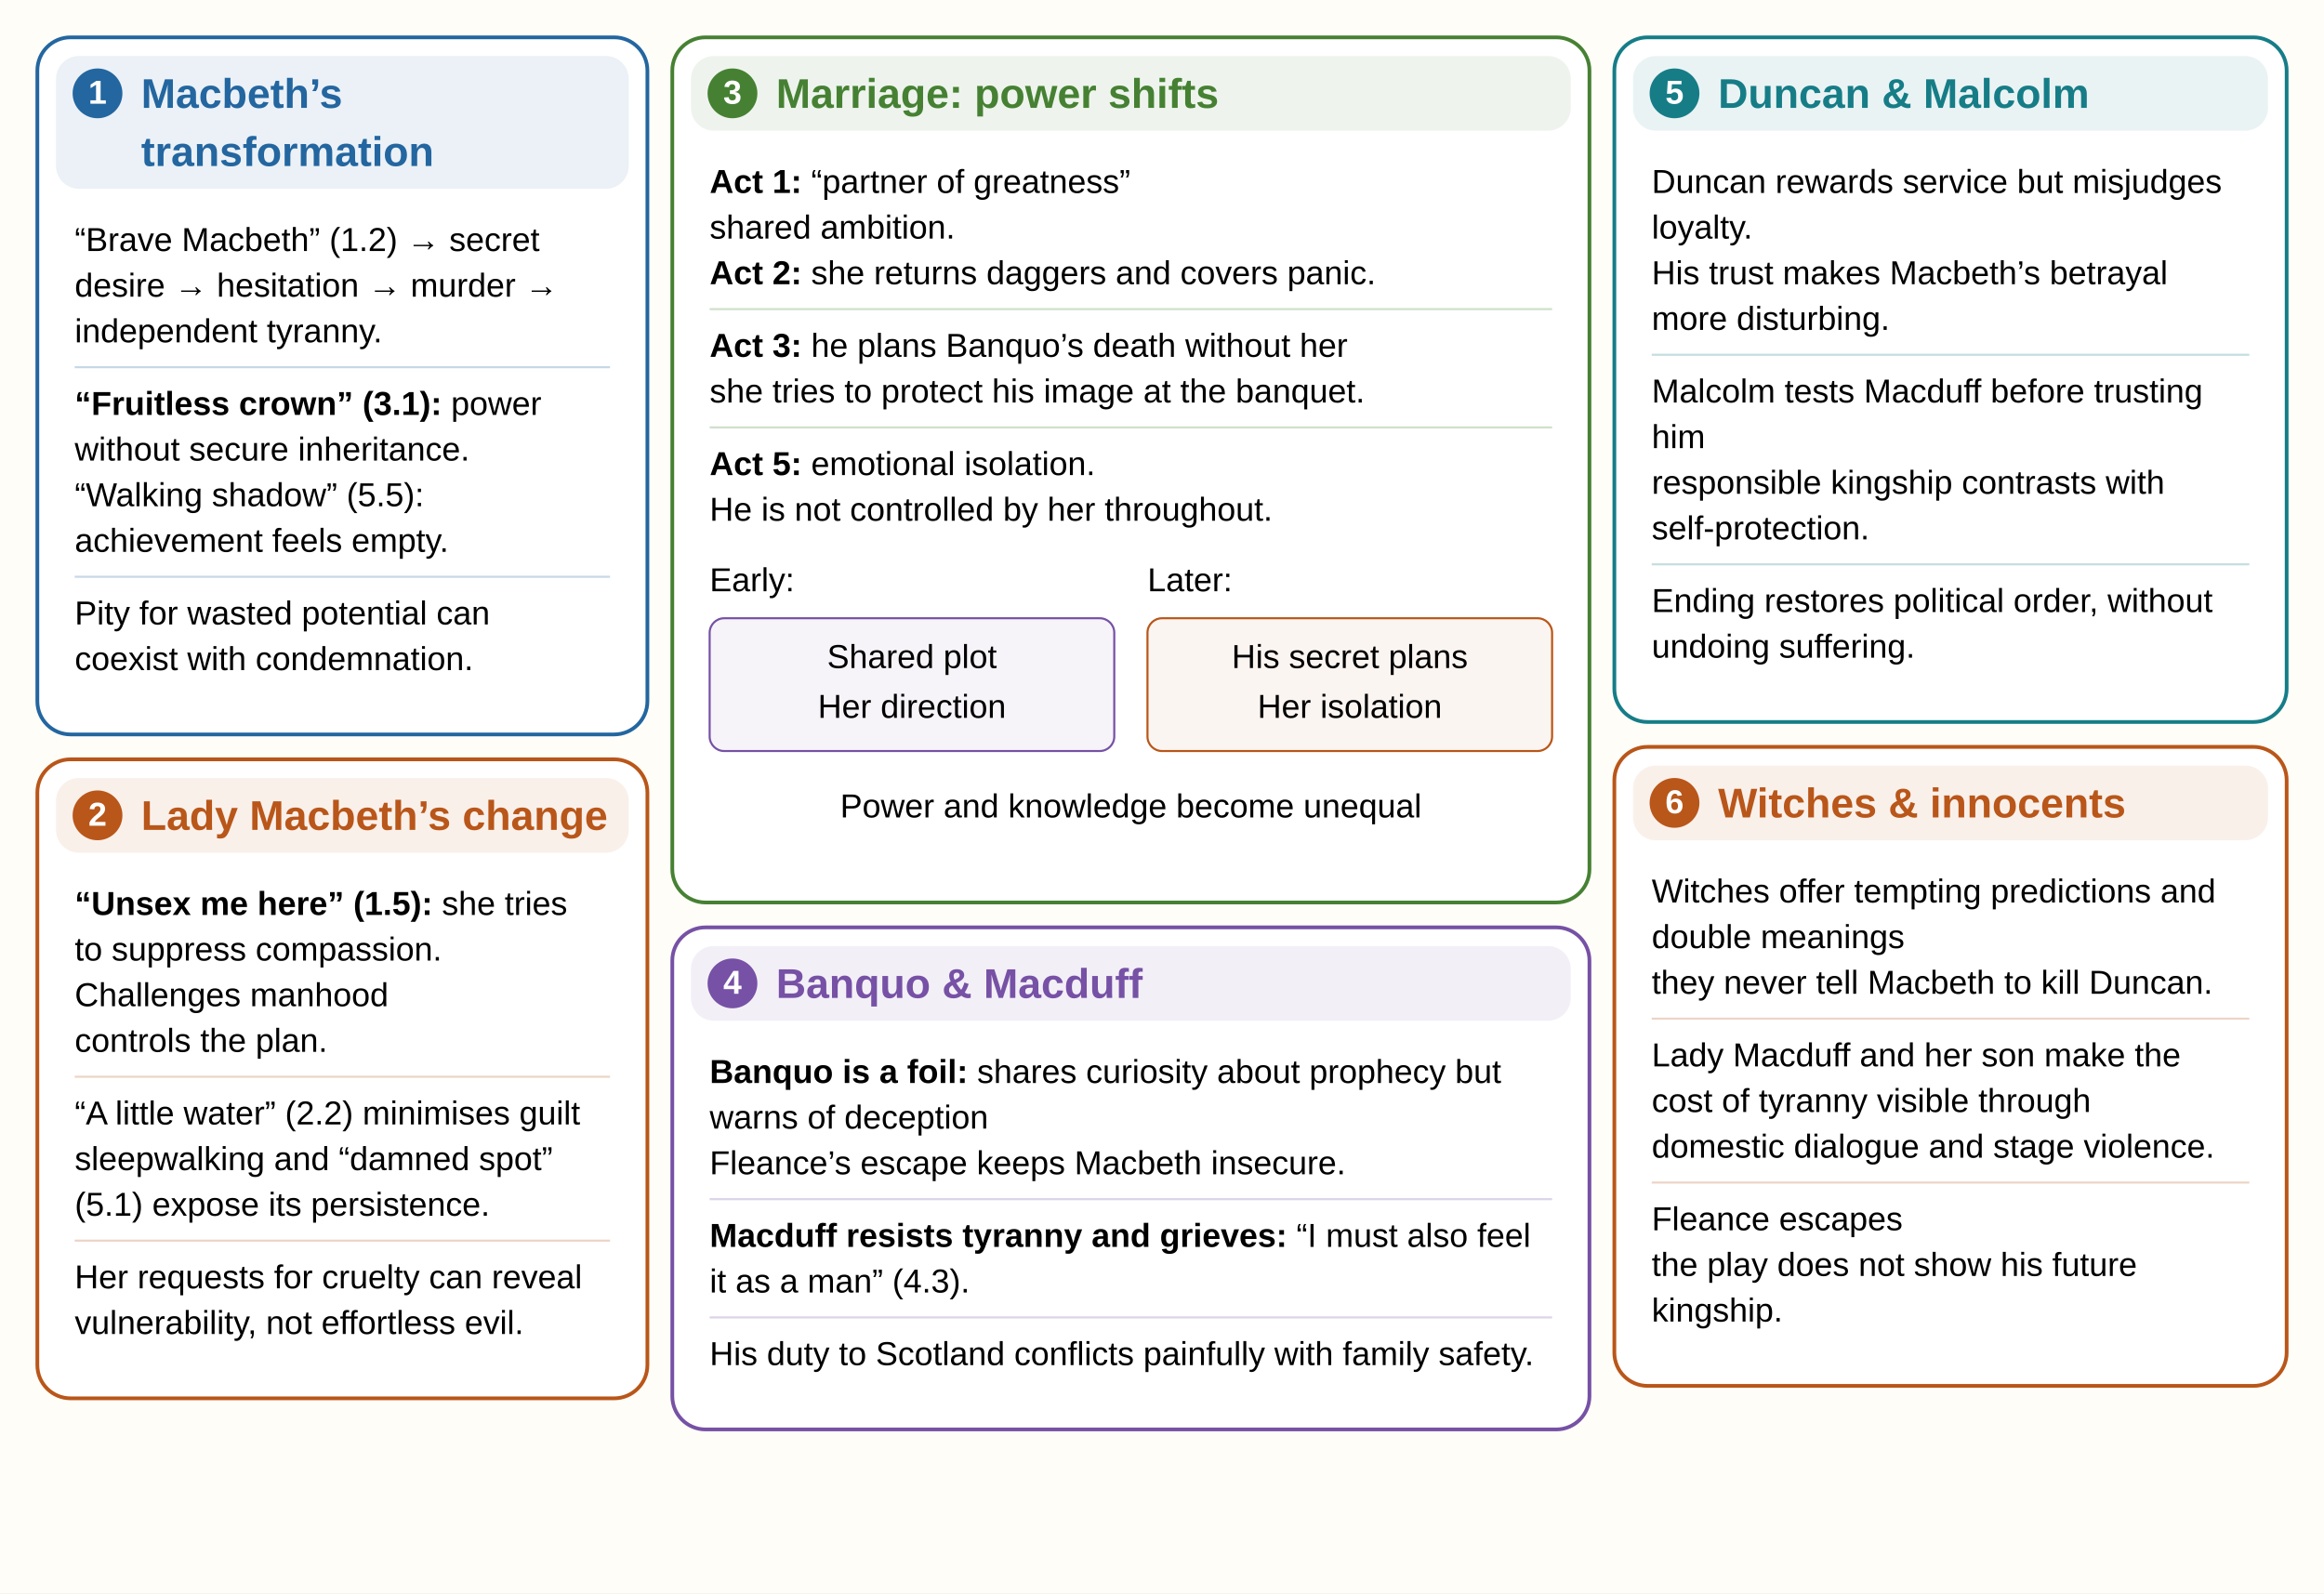
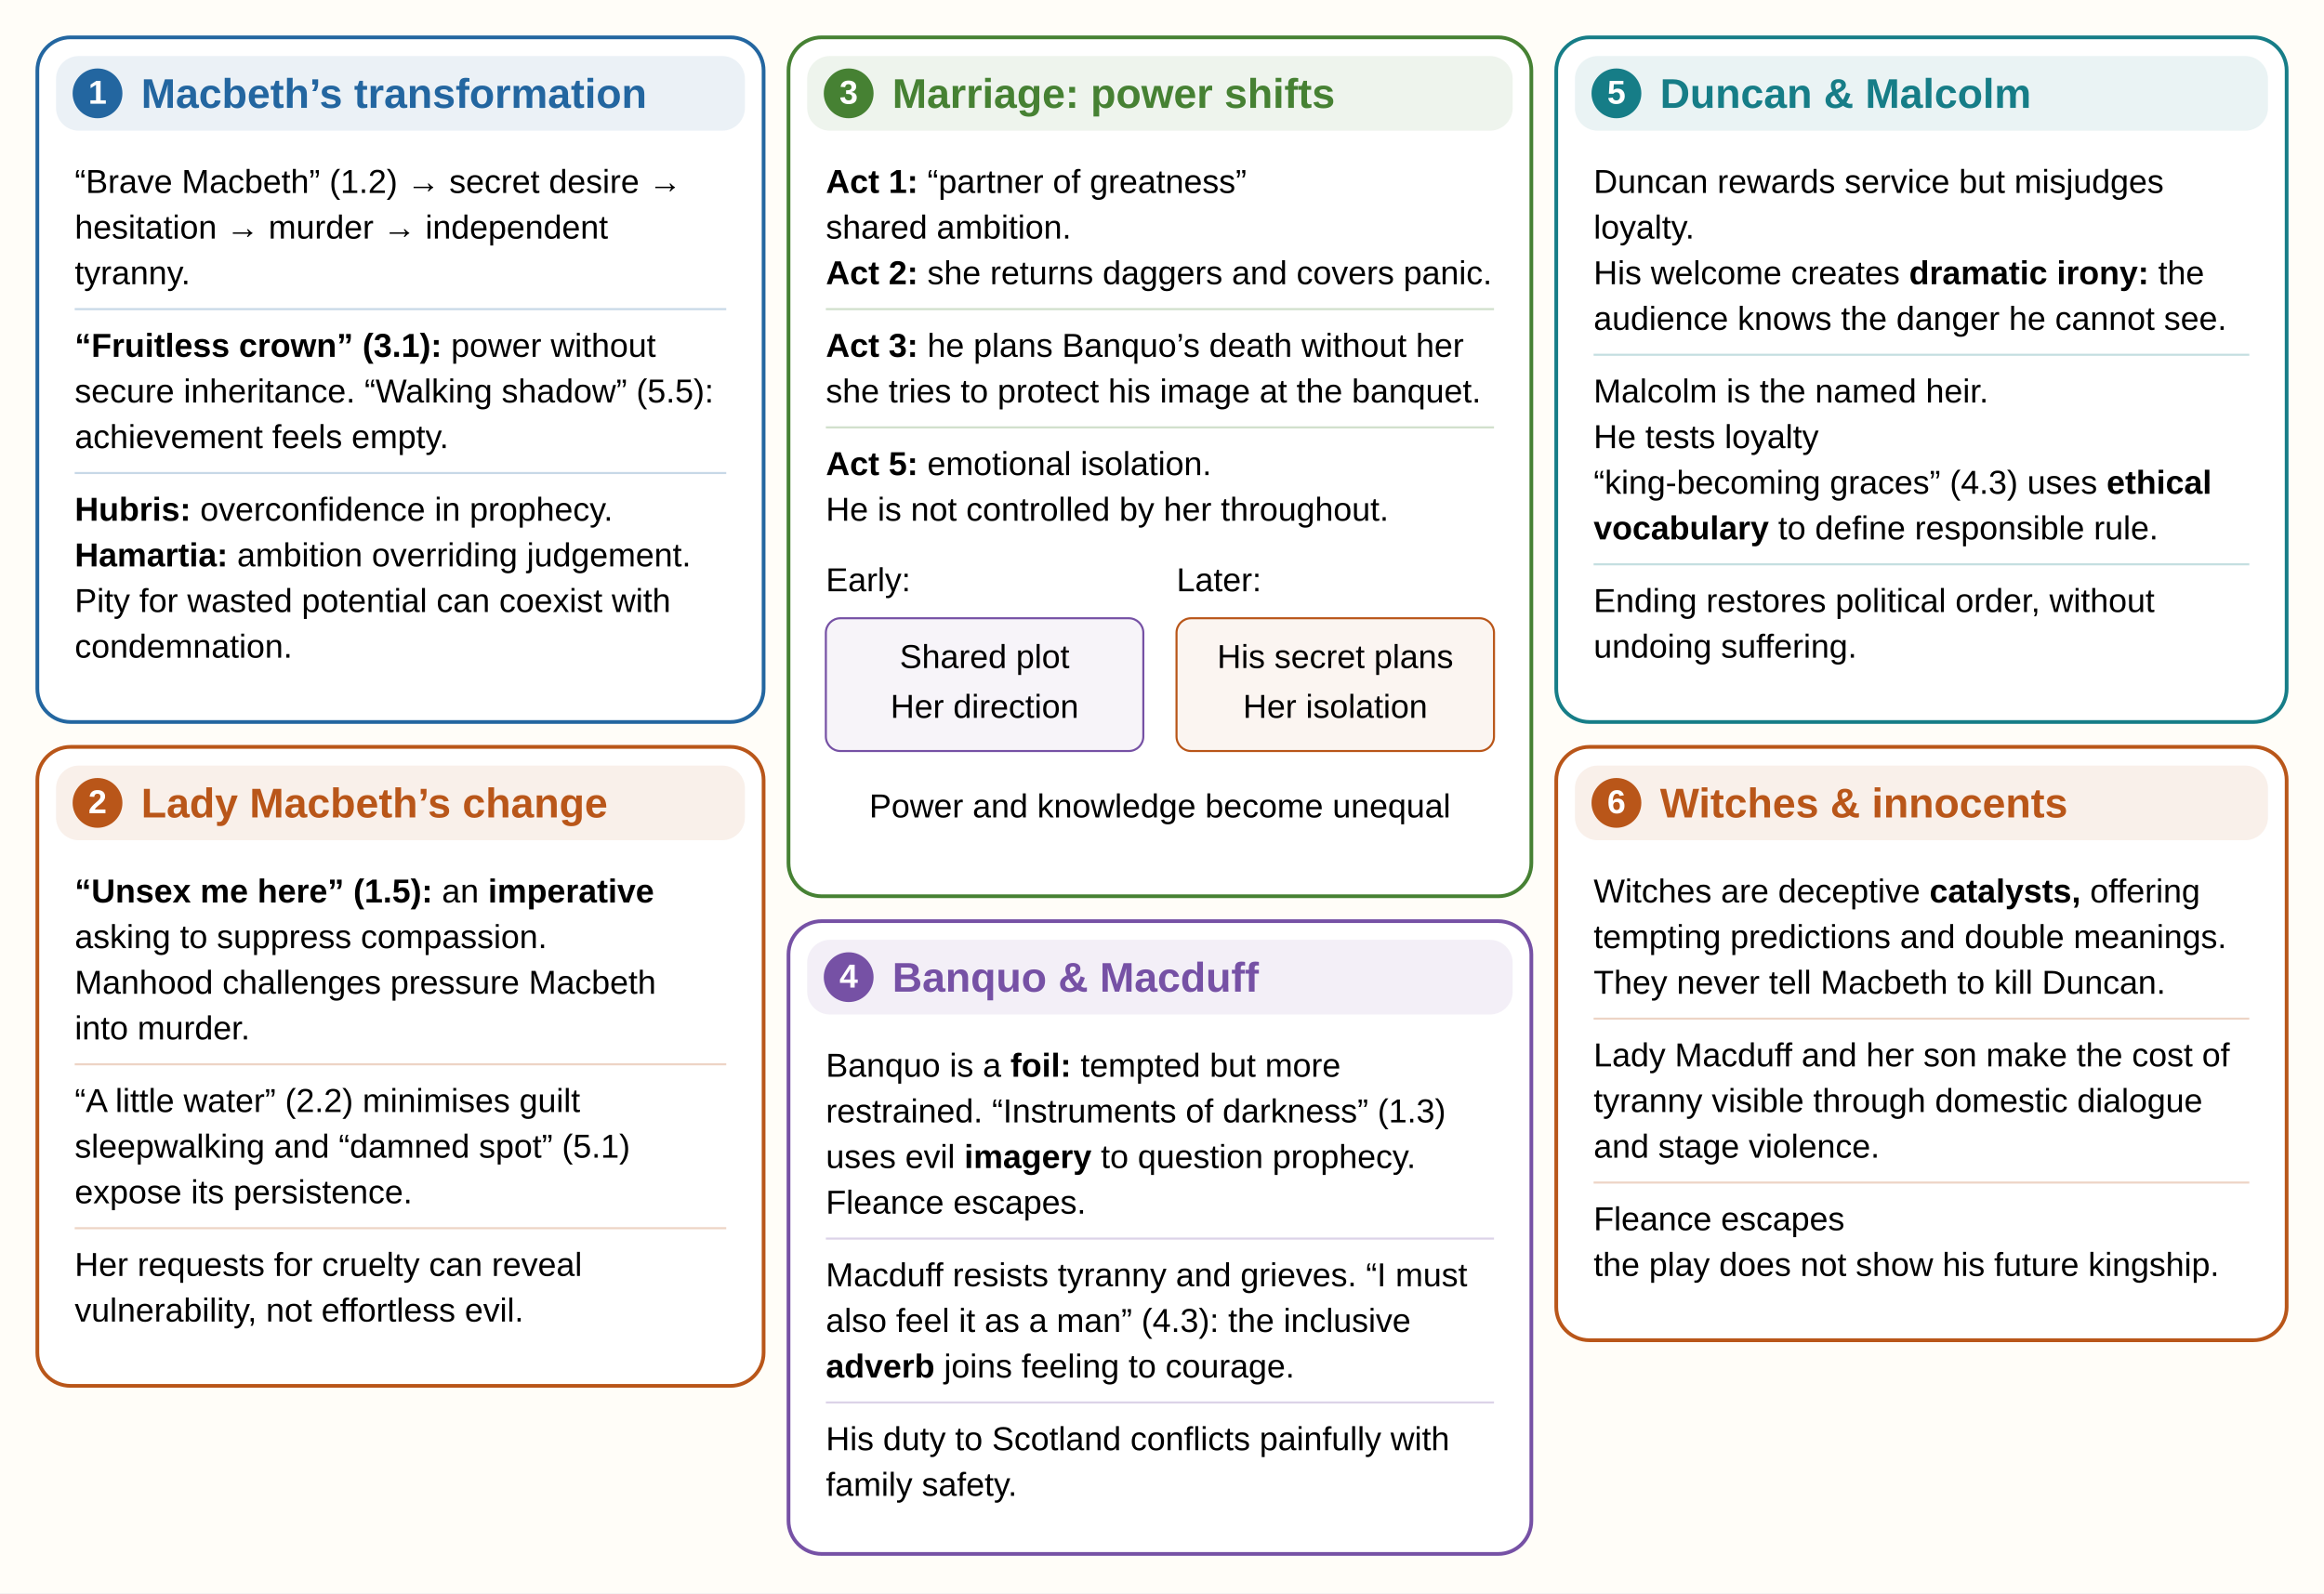
<svg xmlns="http://www.w3.org/2000/svg" width="2400" height="1645.714" viewBox="0 0 1120 768" role="img" aria-labelledby="map-title map-description" data-print-width-mm="277" font-family="Segoe UI,Arial,sans-serif">
  <defs>
    <marker id="arrow-2366a0" viewBox="0 0 10 10" refX="9" refY="5" markerWidth="4" markerHeight="4" orient="auto-start-reverse">
      <path d="M1 1L9 5L1 9" fill="none" stroke="#2366a0" stroke-width="2" stroke-linejoin="round" />
    </marker>
    <marker id="arrow-b95619" viewBox="0 0 10 10" refX="9" refY="5" markerWidth="4" markerHeight="4" orient="auto-start-reverse">
      <path d="M1 1L9 5L1 9" fill="none" stroke="#b95619" stroke-width="2" stroke-linejoin="round" />
    </marker>
    <marker id="arrow-468133" viewBox="0 0 10 10" refX="9" refY="5" markerWidth="4" markerHeight="4" orient="auto-start-reverse">
      <path d="M1 1L9 5L1 9" fill="none" stroke="#468133" stroke-width="2" stroke-linejoin="round" />
    </marker>
    <marker id="arrow-7651a5" viewBox="0 0 10 10" refX="9" refY="5" markerWidth="4" markerHeight="4" orient="auto-start-reverse">
      <path d="M1 1L9 5L1 9" fill="none" stroke="#7651a5" stroke-width="2" stroke-linejoin="round" />
    </marker>
    <marker id="arrow-167d87" viewBox="0 0 10 10" refX="9" refY="5" markerWidth="4" markerHeight="4" orient="auto-start-reverse">
      <path d="M1 1L9 5L1 9" fill="none" stroke="#167d87" stroke-width="2" stroke-linejoin="round" />
    </marker>
    <marker id="arrow-b95619" viewBox="0 0 10 10" refX="9" refY="5" markerWidth="4" markerHeight="4" orient="auto-start-reverse">
      <path d="M1 1L9 5L1 9" fill="none" stroke="#b95619" stroke-width="2" stroke-linejoin="round" />
    </marker>
  </defs>
  <rect width="1120" height="768" fill="#fffdf8" />
-   <g class="map-section" id="section-1" data-source-panel="0" data-bounds="0,0,294,336" transform="translate(18 18)">
-     <rect width="294" height="336" rx="16" fill="white" stroke="#2366a0" stroke-width="1.8" />
+   <g class="map-section" id="section-1" data-source-panel="0" data-bounds="0,0,350,330" transform="translate(18 18)">
+     <rect width="350" height="330" rx="16" fill="white" stroke="#2366a0" stroke-width="1.8" />
    <g class="section-heading">
-       <rect x="9" y="9" width="276" height="64" rx="11" fill="#2366a0" opacity=".09" />
+       <rect x="9" y="9" width="332" height="36" rx="11" fill="#2366a0" opacity=".09" />
      <circle cx="29" cy="27" r="12" fill="#2366a0" />
      <text class="diagram-label" x="29" y="32" font-size="16" fill="white" font-weight="700" text-anchor="middle">1</text>
-       <text class="panel-title" x="50" y="34" font-size="20" fill="#2366a0" font-weight="700" text-anchor="start">Macbeth’s</text>
-       <text class="panel-title" x="50" y="62" font-size="20" fill="#2366a0" font-weight="700" text-anchor="start">transformation</text>
+       <text class="panel-title" x="50" y="34" font-size="20" fill="#2366a0" font-weight="700" text-anchor="start">Macbeth’s transformation</text>
    </g>
    <g class="section-body">
-       <text class="body-text" x="18" y="103" font-size="16" fill="#000000" font-weight="400" text-anchor="start">“Brave Macbeth” (1.2) → secret</text>
-       <text class="body-text" x="18" y="125" font-size="16" fill="#000000" font-weight="400" text-anchor="start">desire → hesitation → murder →</text>
-       <text class="body-text" x="18" y="147" font-size="16" fill="#000000" font-weight="400" text-anchor="start">independent tyranny.</text>
-       <path class="section-divider" d="M18 159H276" stroke="#2366a0" stroke-opacity=".25" stroke-width="1" fill="none" />
-       <text class="body-text" x="18" y="182" font-size="16" fill="#000000" font-weight="400" text-anchor="start">
+       <text class="body-text" x="18" y="75" font-size="16" fill="#000000" font-weight="400" text-anchor="start">“Brave Macbeth” (1.2) → secret desire →</text>
+       <text class="body-text" x="18" y="97" font-size="16" fill="#000000" font-weight="400" text-anchor="start">hesitation → murder → independent</text>
+       <text class="body-text" x="18" y="119" font-size="16" fill="#000000" font-weight="400" text-anchor="start">tyranny.</text>
+       <path class="section-divider" d="M18 131H332" stroke="#2366a0" stroke-opacity=".25" stroke-width="1" fill="none" />
+       <text class="body-text" x="18" y="154" font-size="16" fill="#000000" font-weight="400" text-anchor="start">
        <tspan font-weight="700">“Fruitless</tspan>
        <tspan font-weight="700">crown”</tspan>
-         <tspan font-weight="700">(3.1):</tspan> power</text>
-       <text class="body-text" x="18" y="204" font-size="16" fill="#000000" font-weight="400" text-anchor="start">without secure inheritance.</text>
-       <text class="body-text" x="18" y="226" font-size="16" fill="#000000" font-weight="400" text-anchor="start">“Walking shadow” (5.5):</text>
-       <text class="body-text" x="18" y="248" font-size="16" fill="#000000" font-weight="400" text-anchor="start">achievement feels empty.</text>
-       <path class="section-divider" d="M18 260H276" stroke="#2366a0" stroke-opacity=".25" stroke-width="1" fill="none" />
-       <text class="body-text" x="18" y="283" font-size="16" fill="#000000" font-weight="400" text-anchor="start">Pity for wasted potential can</text>
-       <text class="body-text" x="18" y="305" font-size="16" fill="#000000" font-weight="400" text-anchor="start">coexist with condemnation.</text>
+         <tspan font-weight="700">(3.1):</tspan> power without</text>
+       <text class="body-text" x="18" y="176" font-size="16" fill="#000000" font-weight="400" text-anchor="start">secure inheritance. “Walking shadow” (5.5):</text>
+       <text class="body-text" x="18" y="198" font-size="16" fill="#000000" font-weight="400" text-anchor="start">achievement feels empty.</text>
+       <path class="section-divider" d="M18 210H332" stroke="#2366a0" stroke-opacity=".25" stroke-width="1" fill="none" />
+       <text class="body-text" x="18" y="233" font-size="16" fill="#000000" font-weight="400" text-anchor="start">
+         <tspan font-weight="700">Hubris:</tspan> overconfidence in prophecy.</text>
+       <text class="body-text" x="18" y="255" font-size="16" fill="#000000" font-weight="400" text-anchor="start">
+         <tspan font-weight="700">Hamartia:</tspan> ambition overriding judgement.</text>
+       <text class="body-text" x="18" y="277" font-size="16" fill="#000000" font-weight="400" text-anchor="start">Pity for wasted potential can coexist with</text>
+       <text class="body-text" x="18" y="299" font-size="16" fill="#000000" font-weight="400" text-anchor="start">condemnation.</text>
    </g>
  </g>
-   <g class="map-section" id="section-2" data-source-panel="1" data-bounds="0,0,294,308" transform="translate(18 366)">
-     <rect width="294" height="308" rx="16" fill="white" stroke="#b95619" stroke-width="1.8" />
+   <g class="map-section" id="section-2" data-source-panel="1" data-bounds="0,0,350,308" transform="translate(18 360)">
+     <rect width="350" height="308" rx="16" fill="white" stroke="#b95619" stroke-width="1.8" />
    <g class="section-heading">
-       <rect x="9" y="9" width="276" height="36" rx="11" fill="#b95619" opacity=".09" />
+       <rect x="9" y="9" width="332" height="36" rx="11" fill="#b95619" opacity=".09" />
      <circle cx="29" cy="27" r="12" fill="#b95619" />
      <text class="diagram-label" x="29" y="32" font-size="16" fill="white" font-weight="700" text-anchor="middle">2</text>
      <text class="panel-title" x="50" y="34" font-size="20" fill="#b95619" font-weight="700" text-anchor="start">Lady Macbeth’s change</text>
    </g>
    <g class="section-body">
      <text class="body-text" x="18" y="75" font-size="16" fill="#000000" font-weight="400" text-anchor="start">
        <tspan font-weight="700">“Unsex</tspan>
        <tspan font-weight="700">me</tspan>
        <tspan font-weight="700">here”</tspan>
-         <tspan font-weight="700">(1.5):</tspan> she tries</text>
-       <text class="body-text" x="18" y="97" font-size="16" fill="#000000" font-weight="400" text-anchor="start">to suppress compassion.</text>
-       <text class="body-text" x="18" y="119" font-size="16" fill="#000000" font-weight="400" text-anchor="start">Challenges manhood</text>
-       <text class="body-text" x="18" y="141" font-size="16" fill="#000000" font-weight="400" text-anchor="start">controls the plan.</text>
-       <path class="section-divider" d="M18 153H276" stroke="#b95619" stroke-opacity=".25" stroke-width="1" fill="none" />
+         <tspan font-weight="700">(1.5):</tspan> an <tspan font-weight="700">imperative</tspan>
+       </text>
+       <text class="body-text" x="18" y="97" font-size="16" fill="#000000" font-weight="400" text-anchor="start">asking to suppress compassion.</text>
+       <text class="body-text" x="18" y="119" font-size="16" fill="#000000" font-weight="400" text-anchor="start">Manhood challenges pressure Macbeth</text>
+       <text class="body-text" x="18" y="141" font-size="16" fill="#000000" font-weight="400" text-anchor="start">into murder.</text>
+       <path class="section-divider" d="M18 153H332" stroke="#b95619" stroke-opacity=".25" stroke-width="1" fill="none" />
      <text class="body-text" x="18" y="176" font-size="16" fill="#000000" font-weight="400" text-anchor="start">“A little water” (2.2) minimises guilt</text>
-       <text class="body-text" x="18" y="198" font-size="16" fill="#000000" font-weight="400" text-anchor="start">sleepwalking and “damned spot”</text>
-       <text class="body-text" x="18" y="220" font-size="16" fill="#000000" font-weight="400" text-anchor="start">(5.1) expose its persistence.</text>
-       <path class="section-divider" d="M18 232H276" stroke="#b95619" stroke-opacity=".25" stroke-width="1" fill="none" />
+       <text class="body-text" x="18" y="198" font-size="16" fill="#000000" font-weight="400" text-anchor="start">sleepwalking and “damned spot” (5.1)</text>
+       <text class="body-text" x="18" y="220" font-size="16" fill="#000000" font-weight="400" text-anchor="start">expose its persistence.</text>
+       <path class="section-divider" d="M18 232H332" stroke="#b95619" stroke-opacity=".25" stroke-width="1" fill="none" />
      <text class="body-text" x="18" y="255" font-size="16" fill="#000000" font-weight="400" text-anchor="start">Her requests for cruelty can reveal</text>
      <text class="body-text" x="18" y="277" font-size="16" fill="#000000" font-weight="400" text-anchor="start">vulnerability, not effortless evil.</text>
    </g>
  </g>
-   <g class="map-section" id="section-3" data-source-panel="2" data-bounds="0,0,442,417" transform="translate(324 18)">
-     <rect width="442" height="417" rx="16" fill="white" stroke="#468133" stroke-width="1.8" />
+   <g class="map-section" id="section-3" data-source-panel="2" data-bounds="0,0,358,414" transform="translate(380 18)">
+     <rect width="358" height="414" rx="16" fill="white" stroke="#468133" stroke-width="1.8" />
    <g class="section-heading">
-       <rect x="9" y="9" width="424" height="36" rx="11" fill="#468133" opacity=".09" />
+       <rect x="9" y="9" width="340" height="36" rx="11" fill="#468133" opacity=".09" />
      <circle cx="29" cy="27" r="12" fill="#468133" />
      <text class="diagram-label" x="29" y="32" font-size="16" fill="white" font-weight="700" text-anchor="middle">3</text>
      <text class="panel-title" x="50" y="34" font-size="20" fill="#468133" font-weight="700" text-anchor="start">Marriage: power shifts</text>
    </g>
    <g class="section-body">
      <text class="body-text" x="18" y="75" font-size="16" fill="#000000" font-weight="400" text-anchor="start">
        <tspan font-weight="700">Act</tspan>
        <tspan font-weight="700">1:</tspan> “partner of greatness”</text>
      <text class="body-text" x="18" y="97" font-size="16" fill="#000000" font-weight="400" text-anchor="start">shared ambition.</text>
      <text class="body-text" x="18" y="119" font-size="16" fill="#000000" font-weight="400" text-anchor="start">
        <tspan font-weight="700">Act</tspan>
        <tspan font-weight="700">2:</tspan> she returns daggers and covers panic.</text>
-       <path class="section-divider" d="M18 131H424" stroke="#468133" stroke-opacity=".25" stroke-width="1" fill="none" />
+       <path class="section-divider" d="M18 131H340" stroke="#468133" stroke-opacity=".25" stroke-width="1" fill="none" />
      <text class="body-text" x="18" y="154" font-size="16" fill="#000000" font-weight="400" text-anchor="start">
        <tspan font-weight="700">Act</tspan>
        <tspan font-weight="700">3:</tspan> he plans Banquo’s death without her</text>
      <text class="body-text" x="18" y="176" font-size="16" fill="#000000" font-weight="400" text-anchor="start">she tries to protect his image at the banquet.</text>
-       <path class="section-divider" d="M18 188H424" stroke="#468133" stroke-opacity=".25" stroke-width="1" fill="none" />
+       <path class="section-divider" d="M18 188H340" stroke="#468133" stroke-opacity=".25" stroke-width="1" fill="none" />
      <text class="body-text" x="18" y="211" font-size="16" fill="#000000" font-weight="400" text-anchor="start">
        <tspan font-weight="700">Act</tspan>
        <tspan font-weight="700">5:</tspan> emotional isolation.</text>
      <text class="body-text" x="18" y="233" font-size="16" fill="#000000" font-weight="400" text-anchor="start">He is not controlled by her throughout.</text>
      <g transform="translate(18 251)">
        <g class="concept-illustration">
          <text class="diagram-label" x="0" y="16" font-size="16" fill="#000000" text-anchor="start">Early:</text>
-           <text class="diagram-label" x="211.0" y="16" font-size="16" fill="#000000" text-anchor="start">Later:</text>
-           <rect x="0" y="29" width="195.0" height="64" rx="7" fill="#7651a5" fill-opacity=".06" stroke="#7651a5" />
-           <text class="diagram-label" x="97.5" y="53" font-size="16" fill="#000000" text-anchor="middle">Shared plot</text>
-           <text class="diagram-label" x="97.5" y="77" font-size="16" fill="#000000" text-anchor="middle">Her direction</text>
-           <rect x="211.0" y="29" width="195.0" height="64" rx="7" fill="#b95619" fill-opacity=".06" stroke="#b95619" />
-           <text class="diagram-label" x="308.5" y="53" font-size="16" fill="#000000" text-anchor="middle">His secret plans</text>
-           <text class="diagram-label" x="308.5" y="77" font-size="16" fill="#000000" text-anchor="middle">Her isolation</text>
-           <text class="diagram-label" x="203.0" y="125" font-size="16" fill="#000000" text-anchor="middle">Power and knowledge become unequal</text>
+           <text class="diagram-label" x="169.0" y="16" font-size="16" fill="#000000" text-anchor="start">Later:</text>
+           <rect x="0" y="29" width="153.0" height="64" rx="7" fill="#7651a5" fill-opacity=".06" stroke="#7651a5" />
+           <text class="diagram-label" x="76.5" y="53" font-size="16" fill="#000000" text-anchor="middle">Shared plot</text>
+           <text class="diagram-label" x="76.5" y="77" font-size="16" fill="#000000" text-anchor="middle">Her direction</text>
+           <rect x="169.0" y="29" width="153.0" height="64" rx="7" fill="#b95619" fill-opacity=".06" stroke="#b95619" />
+           <text class="diagram-label" x="245.5" y="53" font-size="16" fill="#000000" text-anchor="middle">His secret plans</text>
+           <text class="diagram-label" x="245.5" y="77" font-size="16" fill="#000000" text-anchor="middle">Her isolation</text>
+           <text class="diagram-label" x="161.0" y="125" font-size="16" fill="#000000" text-anchor="middle">Power and knowledge become unequal</text>
        </g>
      </g>
    </g>
  </g>
-   <g class="map-section" id="section-4" data-source-panel="3" data-bounds="0,0,442,242" transform="translate(324 447)">
-     <rect width="442" height="242" rx="16" fill="white" stroke="#7651a5" stroke-width="1.8" />
+   <g class="map-section" id="section-4" data-source-panel="3" data-bounds="0,0,358,305" transform="translate(380 444)">
+     <rect width="358" height="305" rx="16" fill="white" stroke="#7651a5" stroke-width="1.8" />
    <g class="section-heading">
-       <rect x="9" y="9" width="424" height="36" rx="11" fill="#7651a5" opacity=".09" />
+       <rect x="9" y="9" width="340" height="36" rx="11" fill="#7651a5" opacity=".09" />
      <circle cx="29" cy="27" r="12" fill="#7651a5" />
      <text class="diagram-label" x="29" y="32" font-size="16" fill="white" font-weight="700" text-anchor="middle">4</text>
      <text class="panel-title" x="50" y="34" font-size="20" fill="#7651a5" font-weight="700" text-anchor="start">Banquo &amp; Macduff</text>
    </g>
    <g class="section-body">
-       <text class="body-text" x="18" y="75" font-size="16" fill="#000000" font-weight="400" text-anchor="start">
-         <tspan font-weight="700">Banquo</tspan>
-         <tspan font-weight="700">is</tspan>
-         <tspan font-weight="700">a</tspan>
-         <tspan font-weight="700">foil:</tspan> shares curiosity about prophecy but</text>
-       <text class="body-text" x="18" y="97" font-size="16" fill="#000000" font-weight="400" text-anchor="start">warns of deception</text>
-       <text class="body-text" x="18" y="119" font-size="16" fill="#000000" font-weight="400" text-anchor="start">Fleance’s escape keeps Macbeth insecure.</text>
-       <path class="section-divider" d="M18 131H424" stroke="#7651a5" stroke-opacity=".25" stroke-width="1" fill="none" />
-       <text class="body-text" x="18" y="154" font-size="16" fill="#000000" font-weight="400" text-anchor="start">
-         <tspan font-weight="700">Macduff</tspan>
-         <tspan font-weight="700">resists</tspan>
-         <tspan font-weight="700">tyranny</tspan>
-         <tspan font-weight="700">and</tspan>
-         <tspan font-weight="700">grieves:</tspan> “I must also feel</text>
-       <text class="body-text" x="18" y="176" font-size="16" fill="#000000" font-weight="400" text-anchor="start">it as a man” (4.3).</text>
-       <path class="section-divider" d="M18 188H424" stroke="#7651a5" stroke-opacity=".25" stroke-width="1" fill="none" />
-       <text class="body-text" x="18" y="211" font-size="16" fill="#000000" font-weight="400" text-anchor="start">His duty to Scotland conflicts painfully with family safety.</text>
+       <text class="body-text" x="18" y="75" font-size="16" fill="#000000" font-weight="400" text-anchor="start">Banquo is a <tspan font-weight="700">foil:</tspan> tempted but more</text>
+       <text class="body-text" x="18" y="97" font-size="16" fill="#000000" font-weight="400" text-anchor="start">restrained. “Instruments of darkness” (1.3)</text>
+       <text class="body-text" x="18" y="119" font-size="16" fill="#000000" font-weight="400" text-anchor="start">uses evil <tspan font-weight="700">imagery</tspan> to question prophecy.</text>
+       <text class="body-text" x="18" y="141" font-size="16" fill="#000000" font-weight="400" text-anchor="start">Fleance escapes.</text>
+       <path class="section-divider" d="M18 153H340" stroke="#7651a5" stroke-opacity=".25" stroke-width="1" fill="none" />
+       <text class="body-text" x="18" y="176" font-size="16" fill="#000000" font-weight="400" text-anchor="start">Macduff resists tyranny and grieves. “I must</text>
+       <text class="body-text" x="18" y="198" font-size="16" fill="#000000" font-weight="400" text-anchor="start">also feel it as a man” (4.3): the inclusive</text>
+       <text class="body-text" x="18" y="220" font-size="16" fill="#000000" font-weight="400" text-anchor="start">
+         <tspan font-weight="700">adverb</tspan> joins feeling to courage.</text>
+       <path class="section-divider" d="M18 232H340" stroke="#7651a5" stroke-opacity=".25" stroke-width="1" fill="none" />
+       <text class="body-text" x="18" y="255" font-size="16" fill="#000000" font-weight="400" text-anchor="start">His duty to Scotland conflicts painfully with</text>
+       <text class="body-text" x="18" y="277" font-size="16" fill="#000000" font-weight="400" text-anchor="start">family safety.</text>
    </g>
  </g>
-   <g class="map-section" id="section-5" data-source-panel="4" data-bounds="0,0,324,330" transform="translate(778 18)">
-     <rect width="324" height="330" rx="16" fill="white" stroke="#167d87" stroke-width="1.8" />
+   <g class="map-section" id="section-5" data-source-panel="4" data-bounds="0,0,352,330" transform="translate(750 18)">
+     <rect width="352" height="330" rx="16" fill="white" stroke="#167d87" stroke-width="1.8" />
    <g class="section-heading">
-       <rect x="9" y="9" width="306" height="36" rx="11" fill="#167d87" opacity=".09" />
+       <rect x="9" y="9" width="334" height="36" rx="11" fill="#167d87" opacity=".09" />
      <circle cx="29" cy="27" r="12" fill="#167d87" />
      <text class="diagram-label" x="29" y="32" font-size="16" fill="white" font-weight="700" text-anchor="middle">5</text>
      <text class="panel-title" x="50" y="34" font-size="20" fill="#167d87" font-weight="700" text-anchor="start">Duncan &amp; Malcolm</text>
    </g>
    <g class="section-body">
      <text class="body-text" x="18" y="75" font-size="16" fill="#000000" font-weight="400" text-anchor="start">Duncan rewards service but misjudges</text>
      <text class="body-text" x="18" y="97" font-size="16" fill="#000000" font-weight="400" text-anchor="start">loyalty.</text>
-       <text class="body-text" x="18" y="119" font-size="16" fill="#000000" font-weight="400" text-anchor="start">His trust makes Macbeth’s betrayal</text>
-       <text class="body-text" x="18" y="141" font-size="16" fill="#000000" font-weight="400" text-anchor="start">more disturbing.</text>
-       <path class="section-divider" d="M18 153H306" stroke="#167d87" stroke-opacity=".25" stroke-width="1" fill="none" />
-       <text class="body-text" x="18" y="176" font-size="16" fill="#000000" font-weight="400" text-anchor="start">Malcolm tests Macduff before trusting</text>
-       <text class="body-text" x="18" y="198" font-size="16" fill="#000000" font-weight="400" text-anchor="start">him</text>
-       <text class="body-text" x="18" y="220" font-size="16" fill="#000000" font-weight="400" text-anchor="start">responsible kingship contrasts with</text>
-       <text class="body-text" x="18" y="242" font-size="16" fill="#000000" font-weight="400" text-anchor="start">self-protection.</text>
-       <path class="section-divider" d="M18 254H306" stroke="#167d87" stroke-opacity=".25" stroke-width="1" fill="none" />
+       <text class="body-text" x="18" y="119" font-size="16" fill="#000000" font-weight="400" text-anchor="start">His welcome creates <tspan font-weight="700">dramatic</tspan>
+         <tspan font-weight="700">irony:</tspan> the</text>
+       <text class="body-text" x="18" y="141" font-size="16" fill="#000000" font-weight="400" text-anchor="start">audience knows the danger he cannot see.</text>
+       <path class="section-divider" d="M18 153H334" stroke="#167d87" stroke-opacity=".25" stroke-width="1" fill="none" />
+       <text class="body-text" x="18" y="176" font-size="16" fill="#000000" font-weight="400" text-anchor="start">Malcolm is the named heir.</text>
+       <text class="body-text" x="18" y="198" font-size="16" fill="#000000" font-weight="400" text-anchor="start">He tests loyalty</text>
+       <text class="body-text" x="18" y="220" font-size="16" fill="#000000" font-weight="400" text-anchor="start">“king-becoming graces” (4.3) uses <tspan font-weight="700">ethical</tspan>
+       </text>
+       <text class="body-text" x="18" y="242" font-size="16" fill="#000000" font-weight="400" text-anchor="start">
+         <tspan font-weight="700">vocabulary</tspan> to define responsible rule.</text>
+       <path class="section-divider" d="M18 254H334" stroke="#167d87" stroke-opacity=".25" stroke-width="1" fill="none" />
      <text class="body-text" x="18" y="277" font-size="16" fill="#000000" font-weight="400" text-anchor="start">Ending restores political order, without</text>
      <text class="body-text" x="18" y="299" font-size="16" fill="#000000" font-weight="400" text-anchor="start">undoing suffering.</text>
    </g>
  </g>
-   <g class="map-section" id="section-6" data-source-panel="5" data-bounds="0,0,324,308" transform="translate(778 360)">
-     <rect width="324" height="308" rx="16" fill="white" stroke="#b95619" stroke-width="1.8" />
+   <g class="map-section" id="section-6" data-source-panel="5" data-bounds="0,0,352,286" transform="translate(750 360)">
+     <rect width="352" height="286" rx="16" fill="white" stroke="#b95619" stroke-width="1.8" />
    <g class="section-heading">
-       <rect x="9" y="9" width="306" height="36" rx="11" fill="#b95619" opacity=".09" />
+       <rect x="9" y="9" width="334" height="36" rx="11" fill="#b95619" opacity=".09" />
      <circle cx="29" cy="27" r="12" fill="#b95619" />
      <text class="diagram-label" x="29" y="32" font-size="16" fill="white" font-weight="700" text-anchor="middle">6</text>
      <text class="panel-title" x="50" y="34" font-size="20" fill="#b95619" font-weight="700" text-anchor="start">Witches &amp; innocents</text>
    </g>
    <g class="section-body">
-       <text class="body-text" x="18" y="75" font-size="16" fill="#000000" font-weight="400" text-anchor="start">Witches offer tempting predictions and</text>
-       <text class="body-text" x="18" y="97" font-size="16" fill="#000000" font-weight="400" text-anchor="start">double meanings</text>
-       <text class="body-text" x="18" y="119" font-size="16" fill="#000000" font-weight="400" text-anchor="start">they never tell Macbeth to kill Duncan.</text>
-       <path class="section-divider" d="M18 131H306" stroke="#b95619" stroke-opacity=".25" stroke-width="1" fill="none" />
-       <text class="body-text" x="18" y="154" font-size="16" fill="#000000" font-weight="400" text-anchor="start">Lady Macduff and her son make the</text>
-       <text class="body-text" x="18" y="176" font-size="16" fill="#000000" font-weight="400" text-anchor="start">cost of tyranny visible through</text>
-       <text class="body-text" x="18" y="198" font-size="16" fill="#000000" font-weight="400" text-anchor="start">domestic dialogue and stage violence.</text>
-       <path class="section-divider" d="M18 210H306" stroke="#b95619" stroke-opacity=".25" stroke-width="1" fill="none" />
+       <text class="body-text" x="18" y="75" font-size="16" fill="#000000" font-weight="400" text-anchor="start">Witches are deceptive <tspan font-weight="700">catalysts,</tspan> offering</text>
+       <text class="body-text" x="18" y="97" font-size="16" fill="#000000" font-weight="400" text-anchor="start">tempting predictions and double meanings.</text>
+       <text class="body-text" x="18" y="119" font-size="16" fill="#000000" font-weight="400" text-anchor="start">They never tell Macbeth to kill Duncan.</text>
+       <path class="section-divider" d="M18 131H334" stroke="#b95619" stroke-opacity=".25" stroke-width="1" fill="none" />
+       <text class="body-text" x="18" y="154" font-size="16" fill="#000000" font-weight="400" text-anchor="start">Lady Macduff and her son make the cost of</text>
+       <text class="body-text" x="18" y="176" font-size="16" fill="#000000" font-weight="400" text-anchor="start">tyranny visible through domestic dialogue</text>
+       <text class="body-text" x="18" y="198" font-size="16" fill="#000000" font-weight="400" text-anchor="start">and stage violence.</text>
+       <path class="section-divider" d="M18 210H334" stroke="#b95619" stroke-opacity=".25" stroke-width="1" fill="none" />
      <text class="body-text" x="18" y="233" font-size="16" fill="#000000" font-weight="400" text-anchor="start">Fleance escapes</text>
-       <text class="body-text" x="18" y="255" font-size="16" fill="#000000" font-weight="400" text-anchor="start">the play does not show his future</text>
-       <text class="body-text" x="18" y="277" font-size="16" fill="#000000" font-weight="400" text-anchor="start">kingship.</text>
+       <text class="body-text" x="18" y="255" font-size="16" fill="#000000" font-weight="400" text-anchor="start">the play does not show his future kingship.</text>
    </g>
  </g>
</svg>
